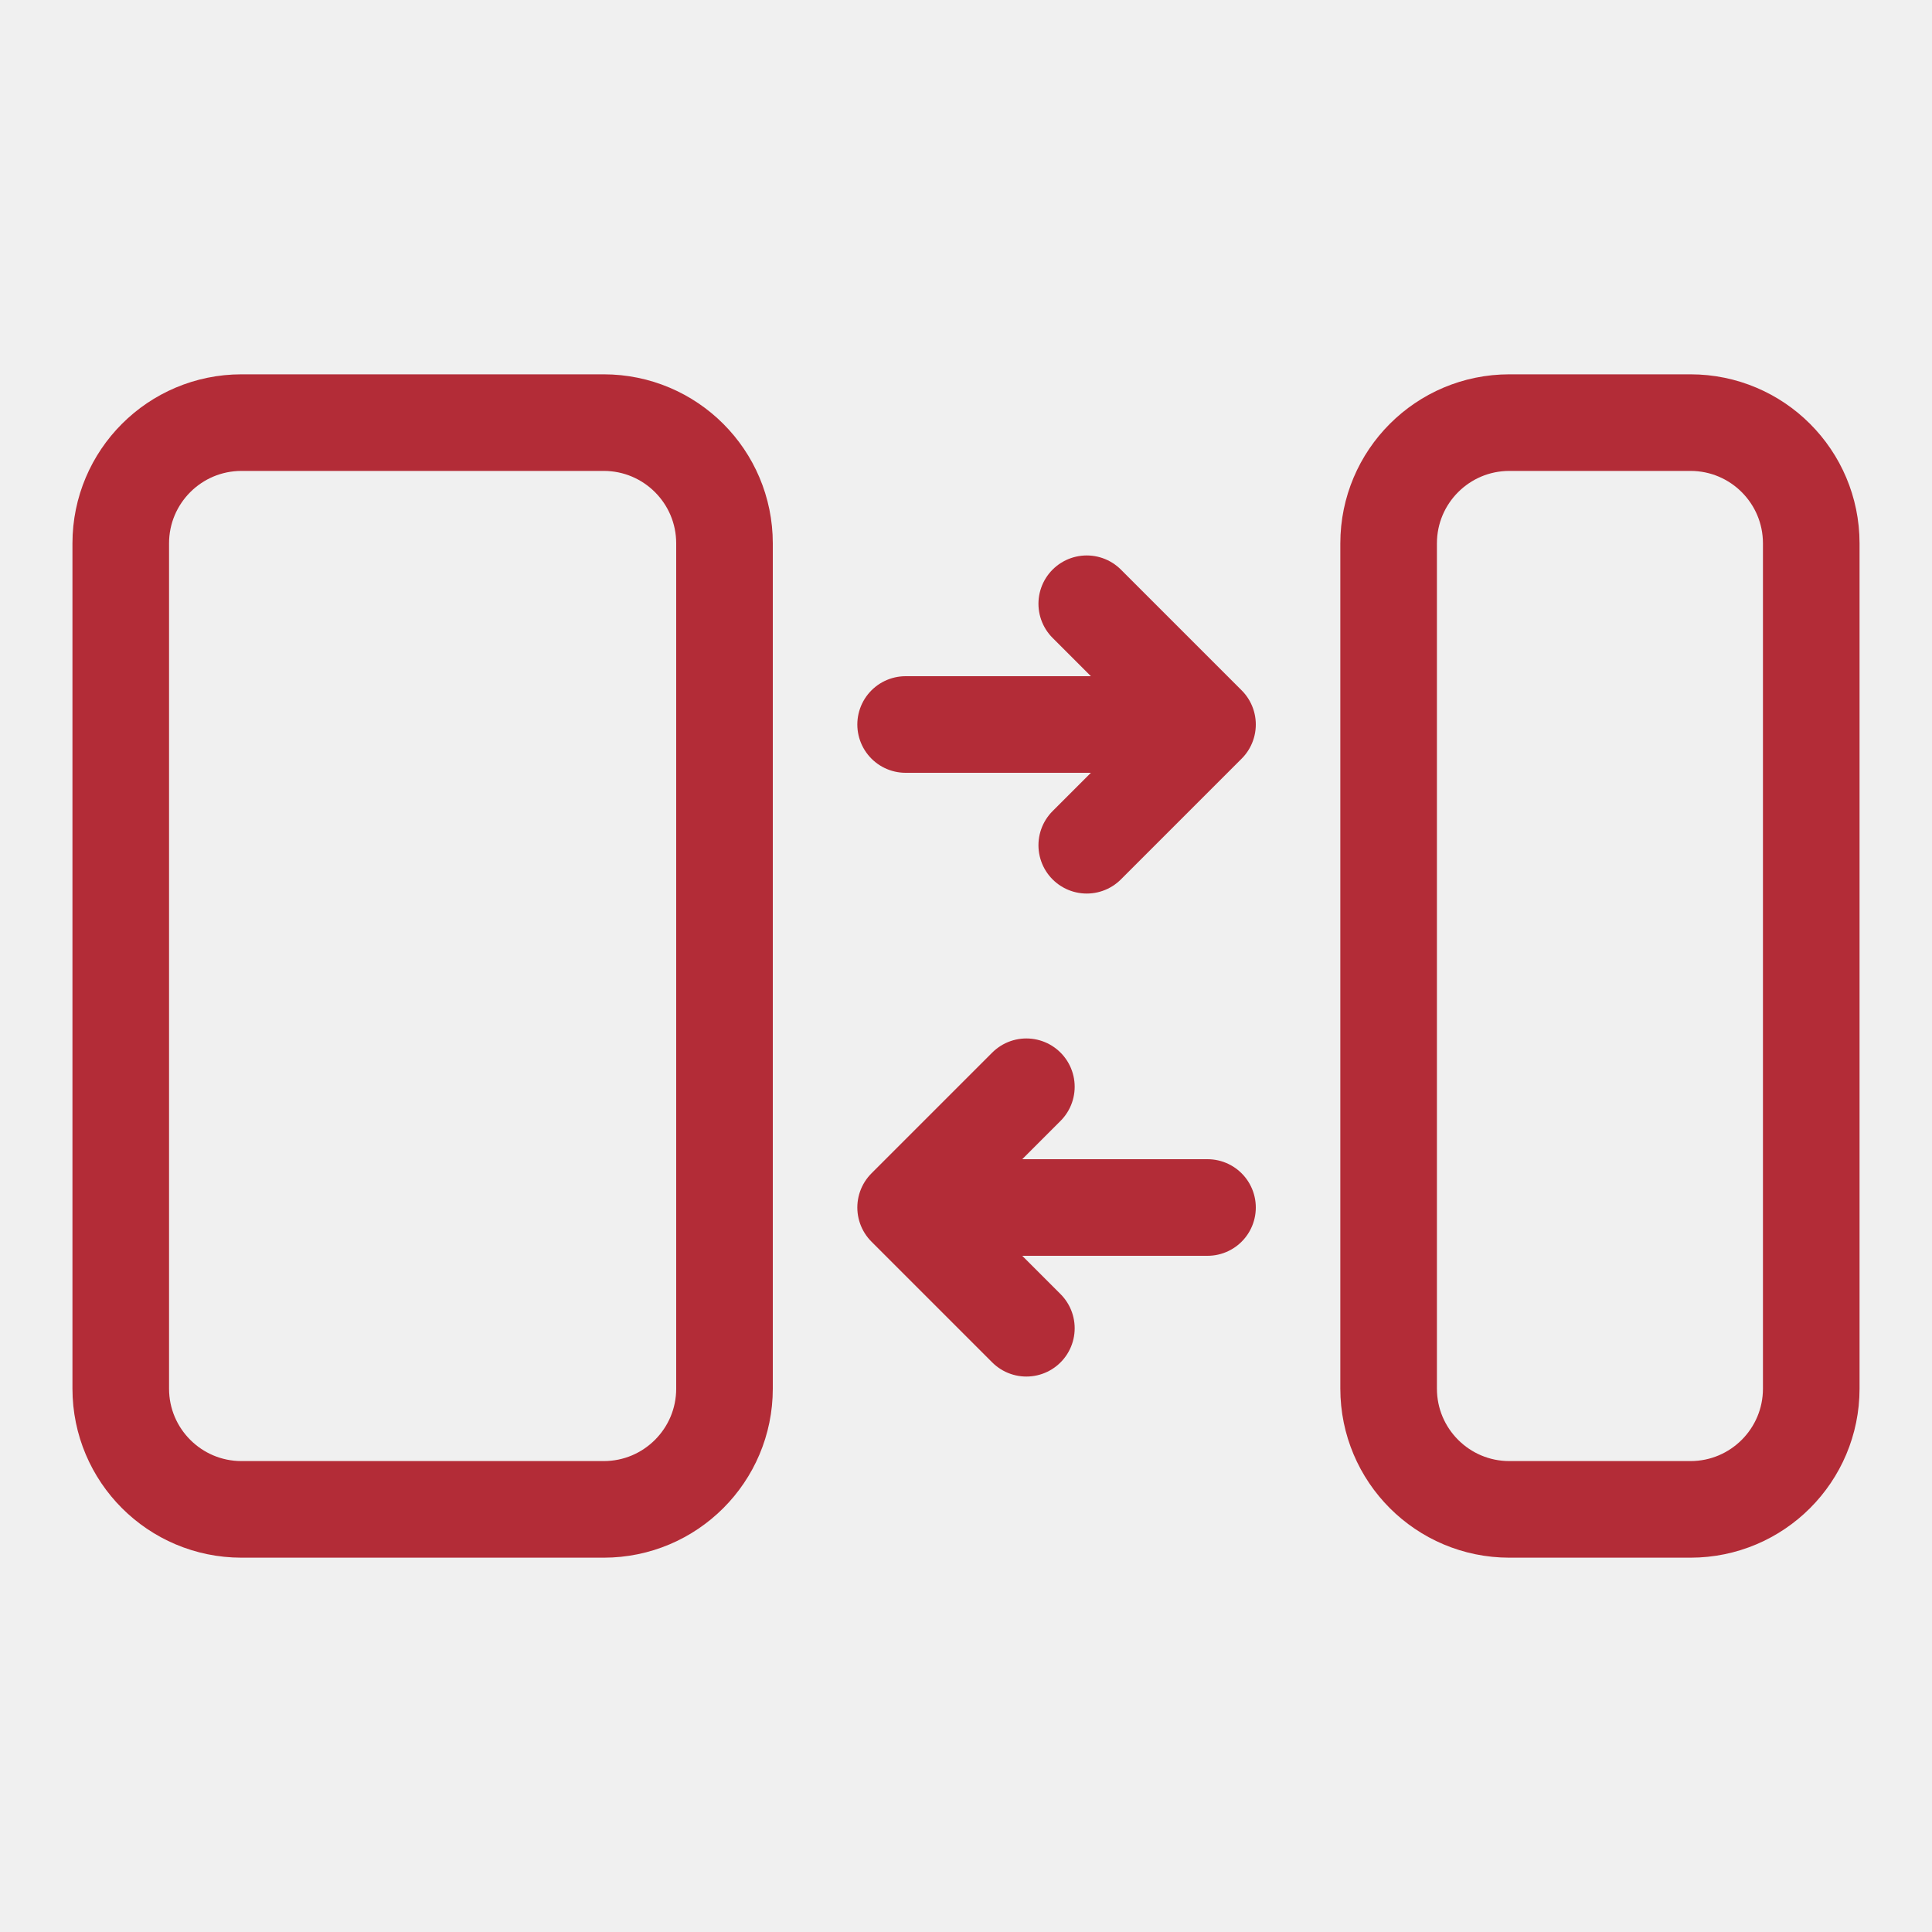
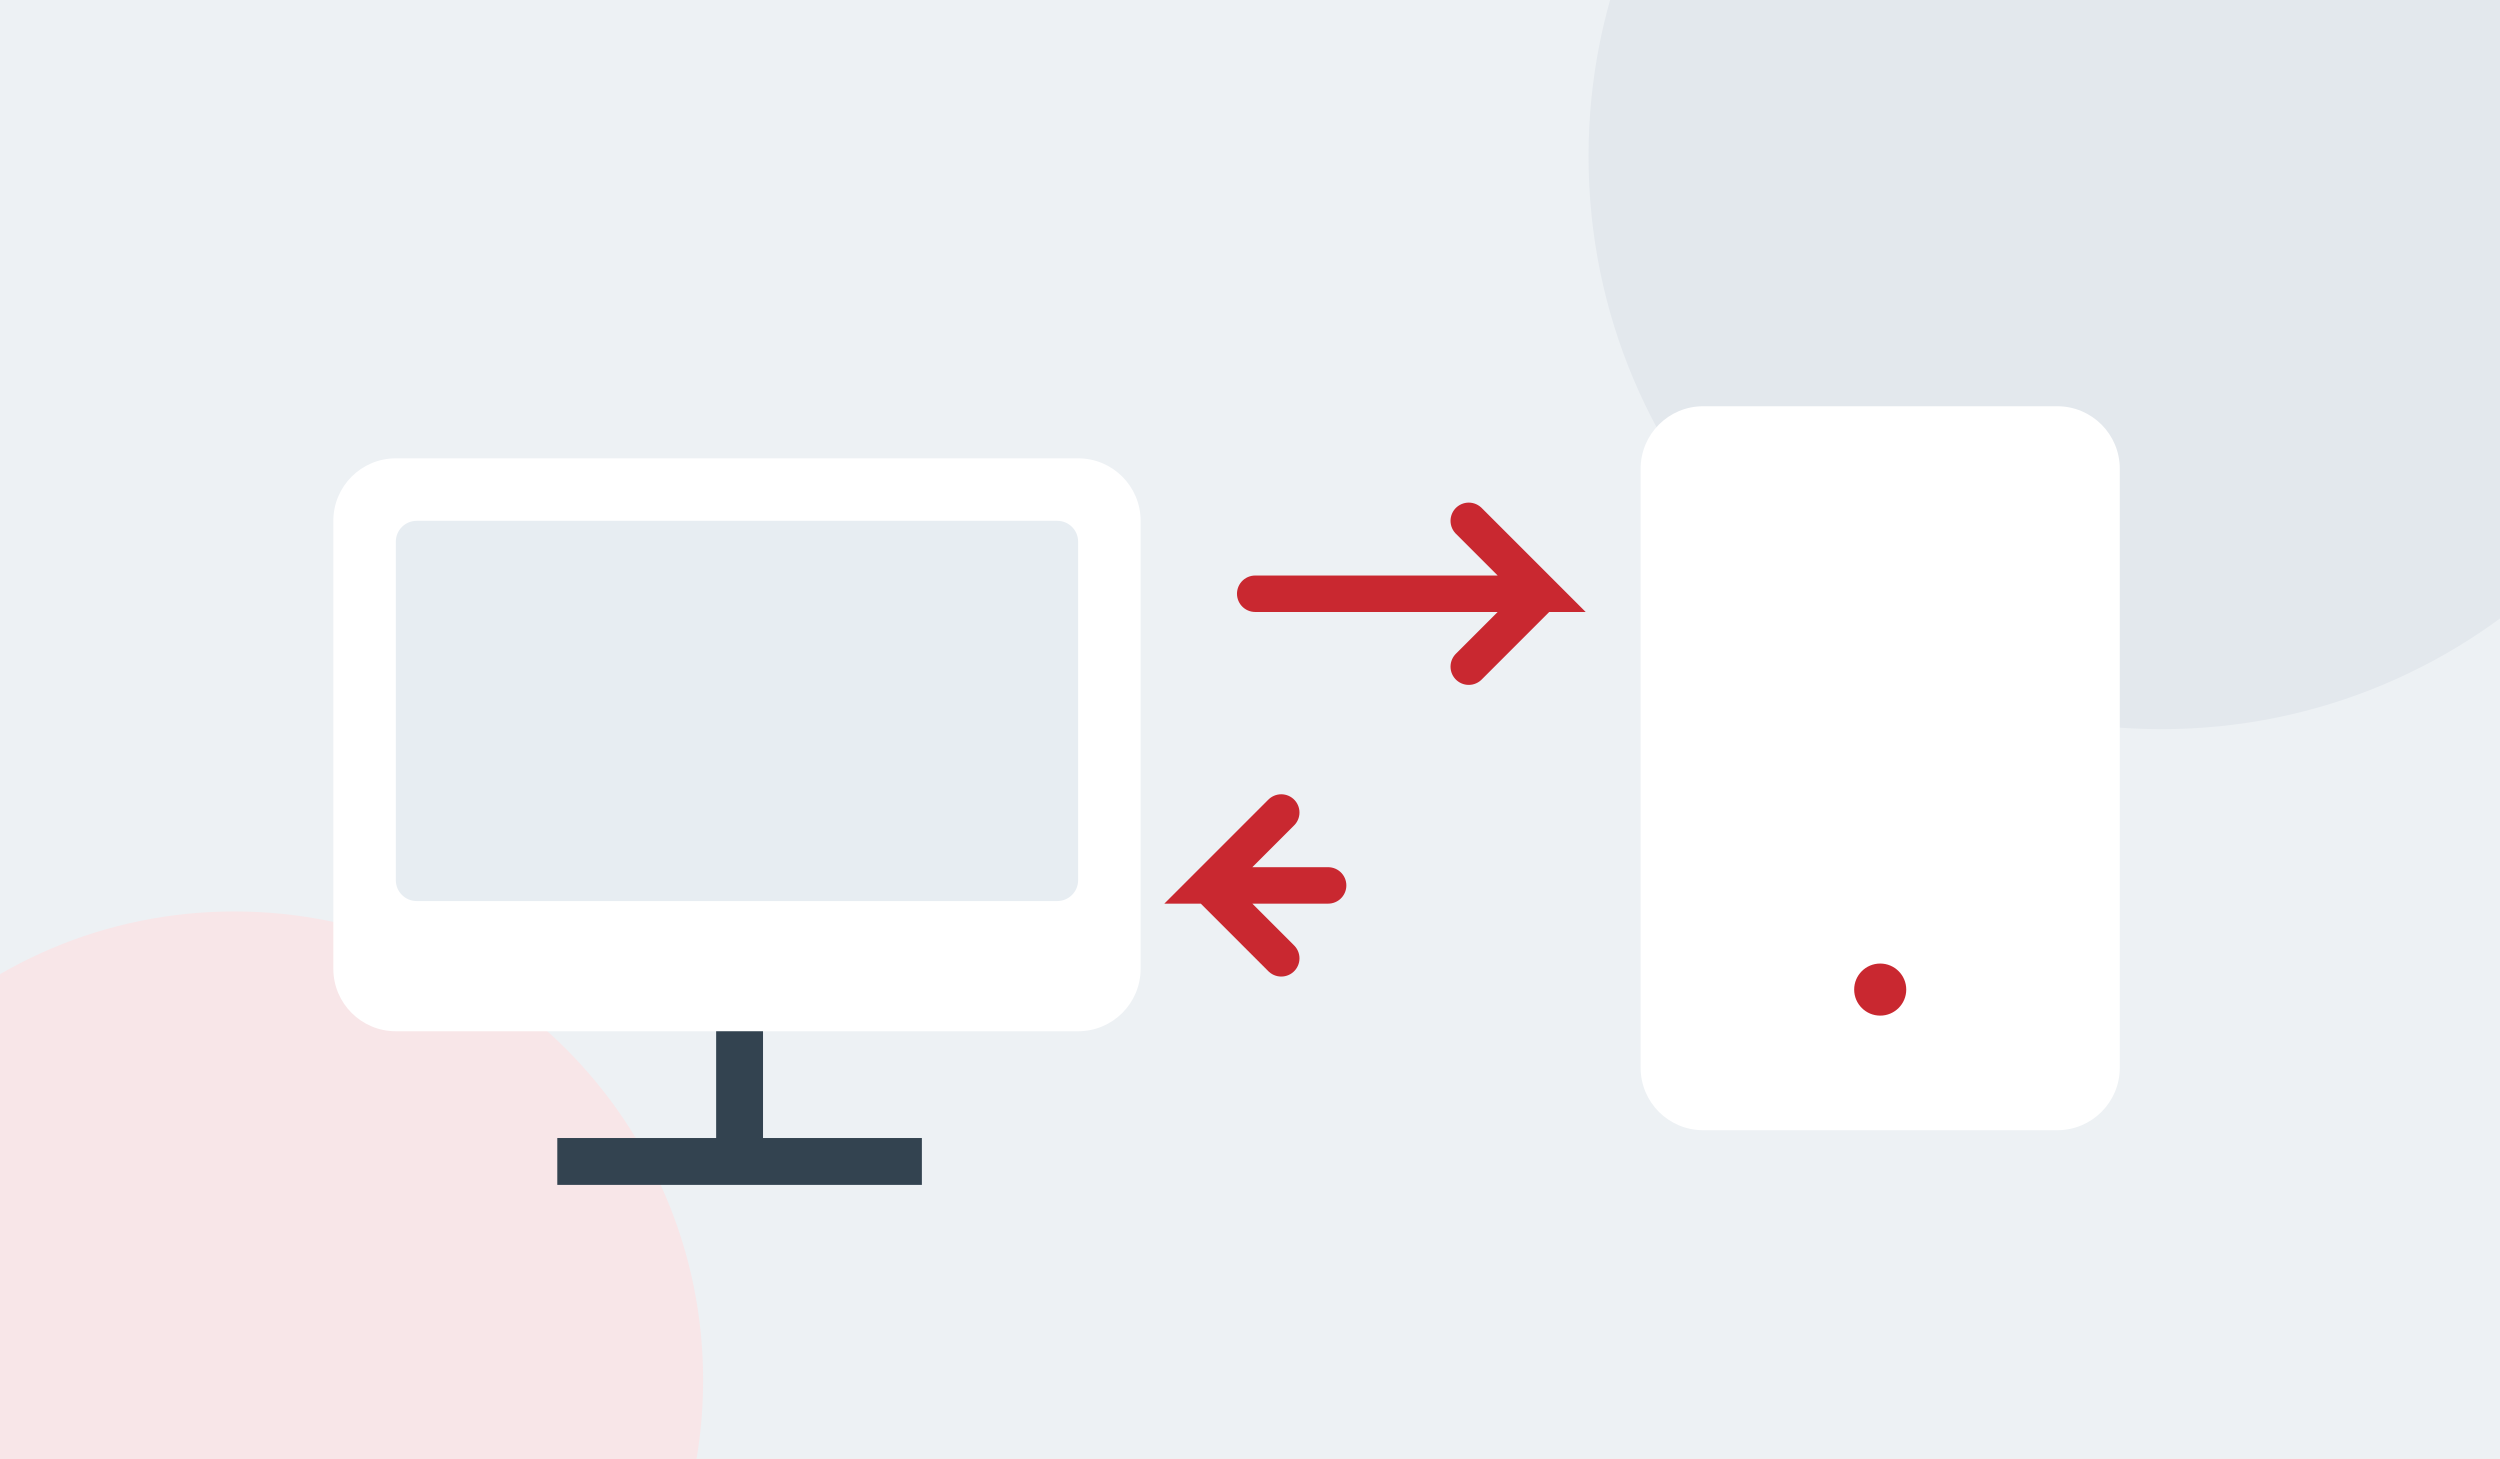
- <svg xmlns="http://www.w3.org/2000/svg" viewBox="0 0 32 32">
-   <g fill="none" stroke="#b32c37" stroke-width="1.6" stroke-linecap="round" stroke-linejoin="round">
-     <rect x="2" y="7" width="10" height="18" rx="2" />
-     <rect x="23" y="7" width="7" height="18" rx="2" />
-     <path d="M15 12h5l-2-2m2 2-2 2m2 6h-5l2-2m-2 2 2 2" />
-   </g>
+ <svg xmlns="http://www.w3.org/2000/svg" viewBox="0 0 480 280">
+   <rect width="480" height="280" fill="#edf1f4" />
+   <circle cx="415" cy="30" r="110" fill="#e3e8ed" />
+   <circle cx="45" cy="265" r="90" fill="#f8e6e8" />
+   <rect x="64" y="88" width="155" height="110" rx="12" fill="white" />
+   <rect x="76" y="100" width="131" height="73" rx="4" fill="#e7edf2" />
+   <path d="M142 198v25m-35 0h70" stroke="#334350" stroke-width="9" />
+   <rect x="315" y="78" width="92" height="139" rx="12" fill="white" />
+   <circle cx="361" cy="190" r="5" fill="#c92830" />
+   <path d="M241 114h55l-14-14m14 14-14 14m-27 42h-23l14-14m-14 14 14 14" stroke="#c92830" stroke-width="7" fill="none" stroke-linecap="round" />
</svg>
